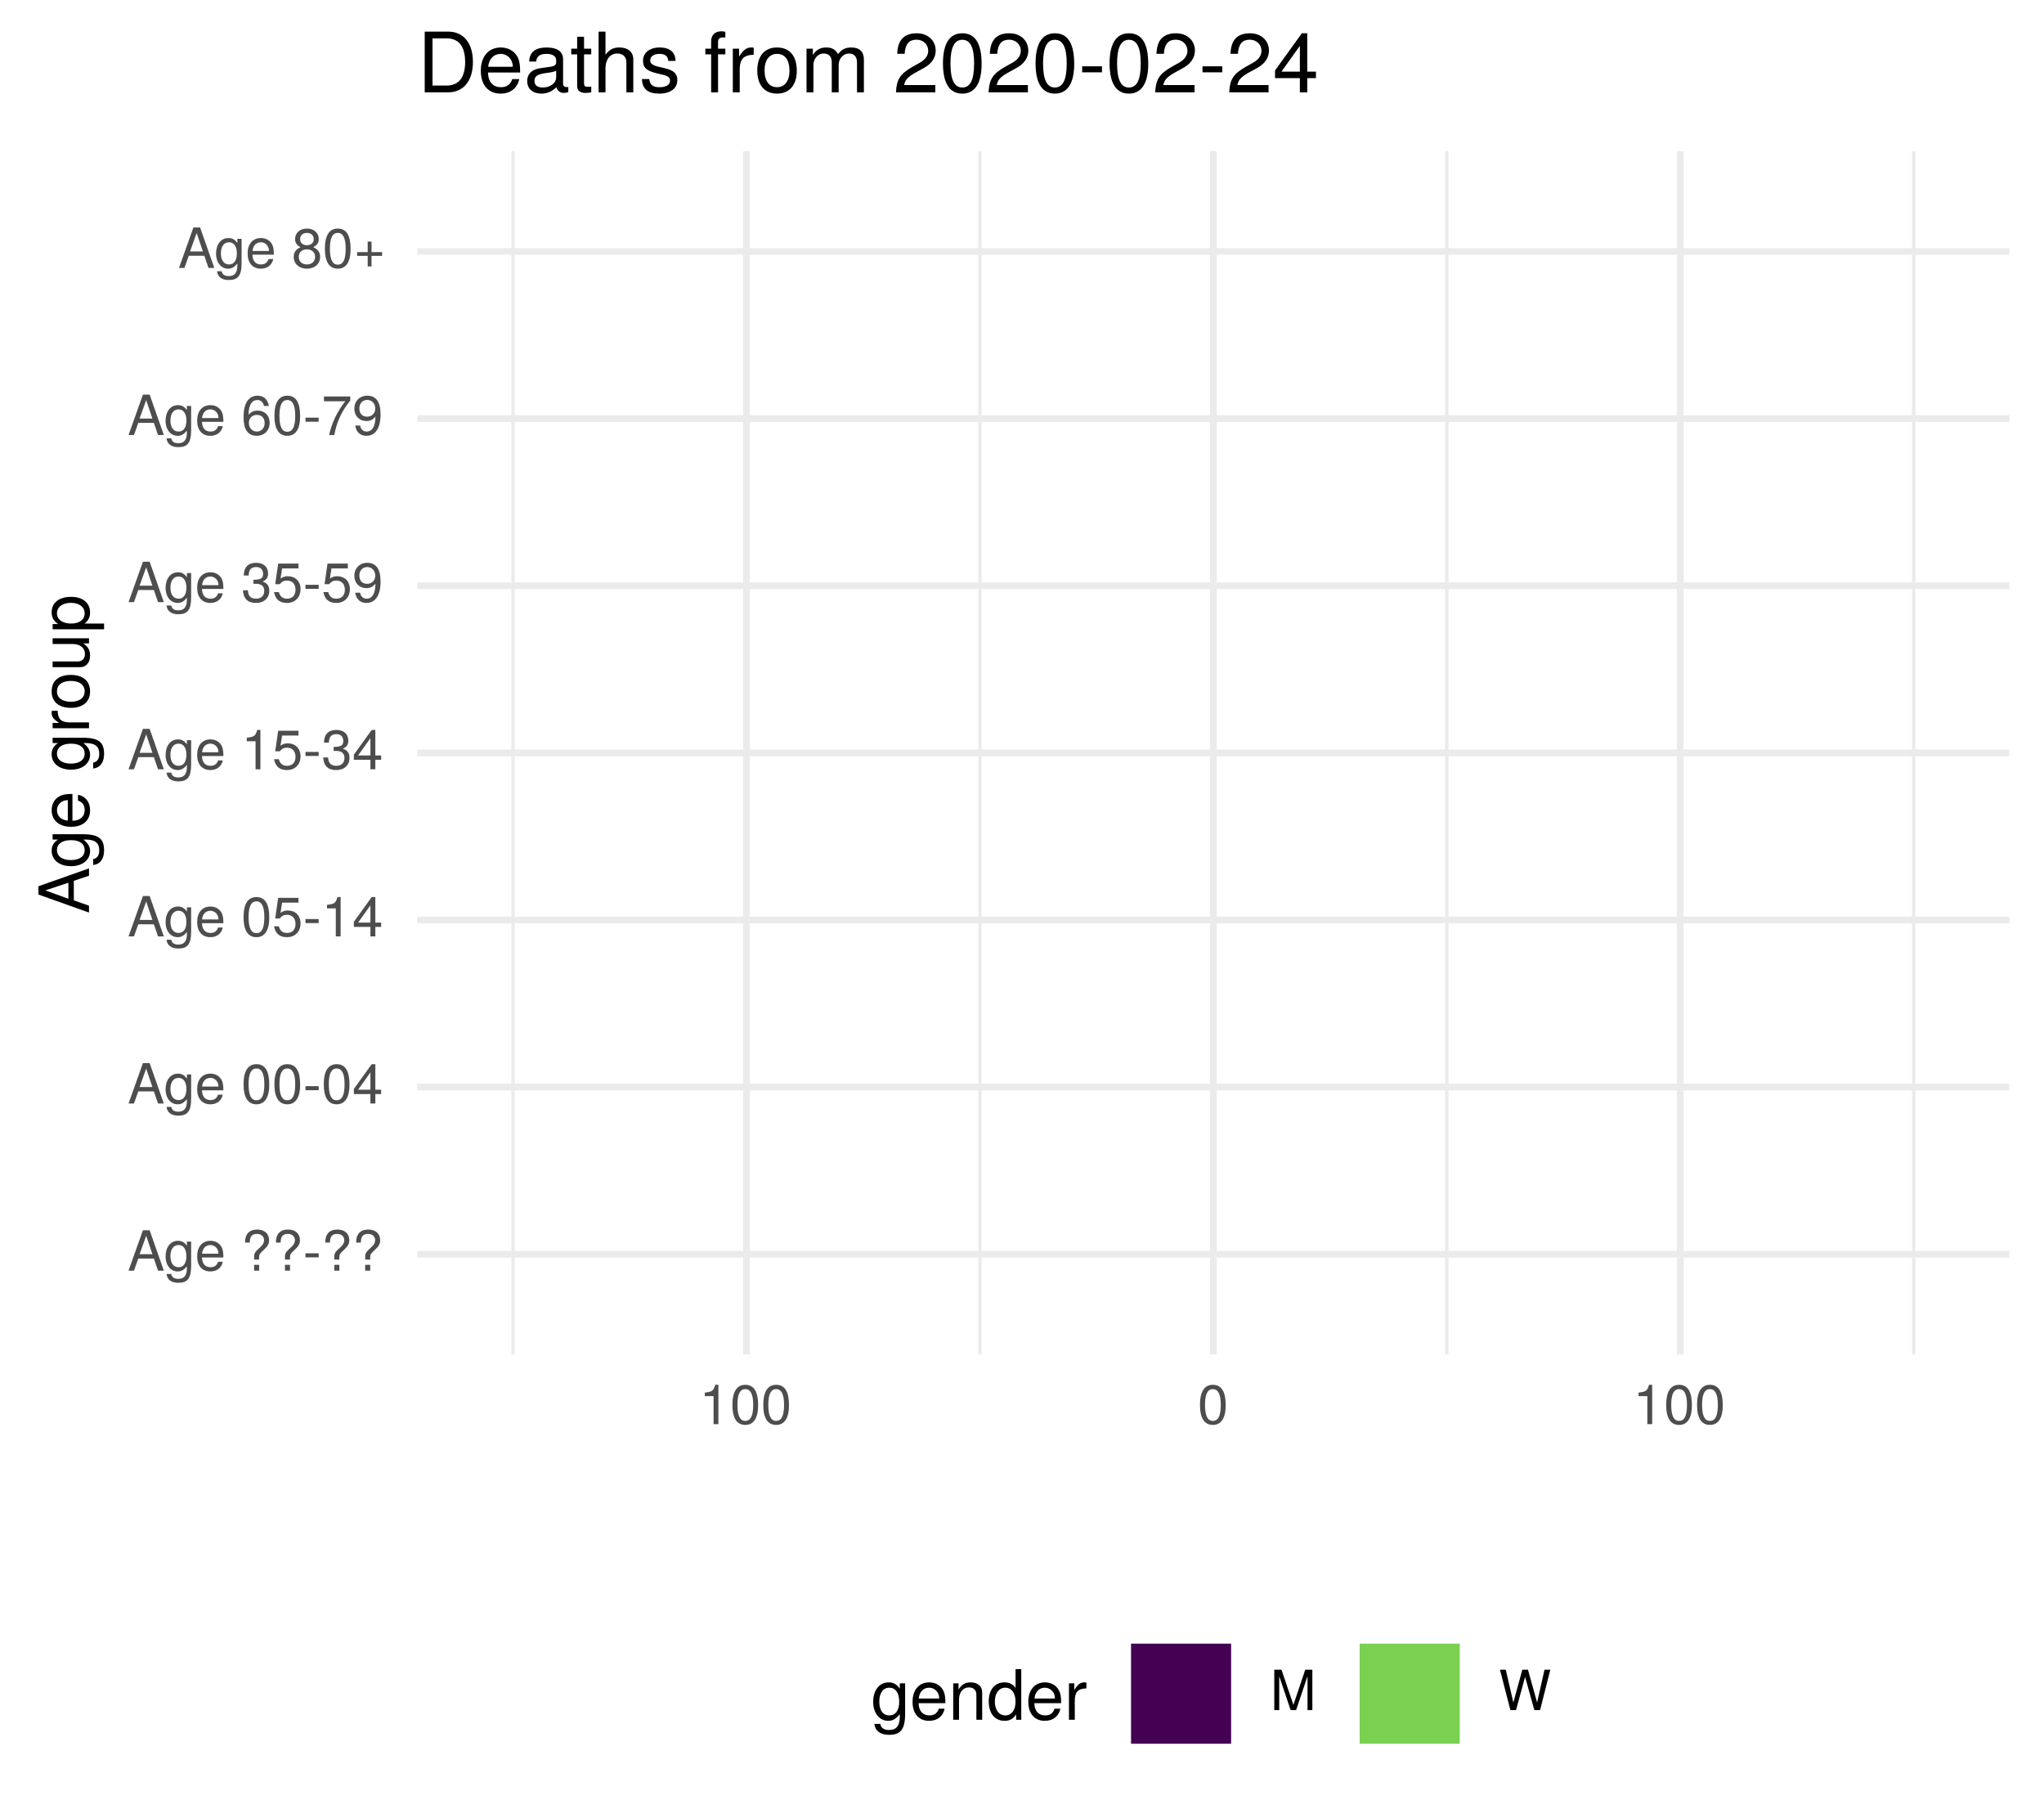
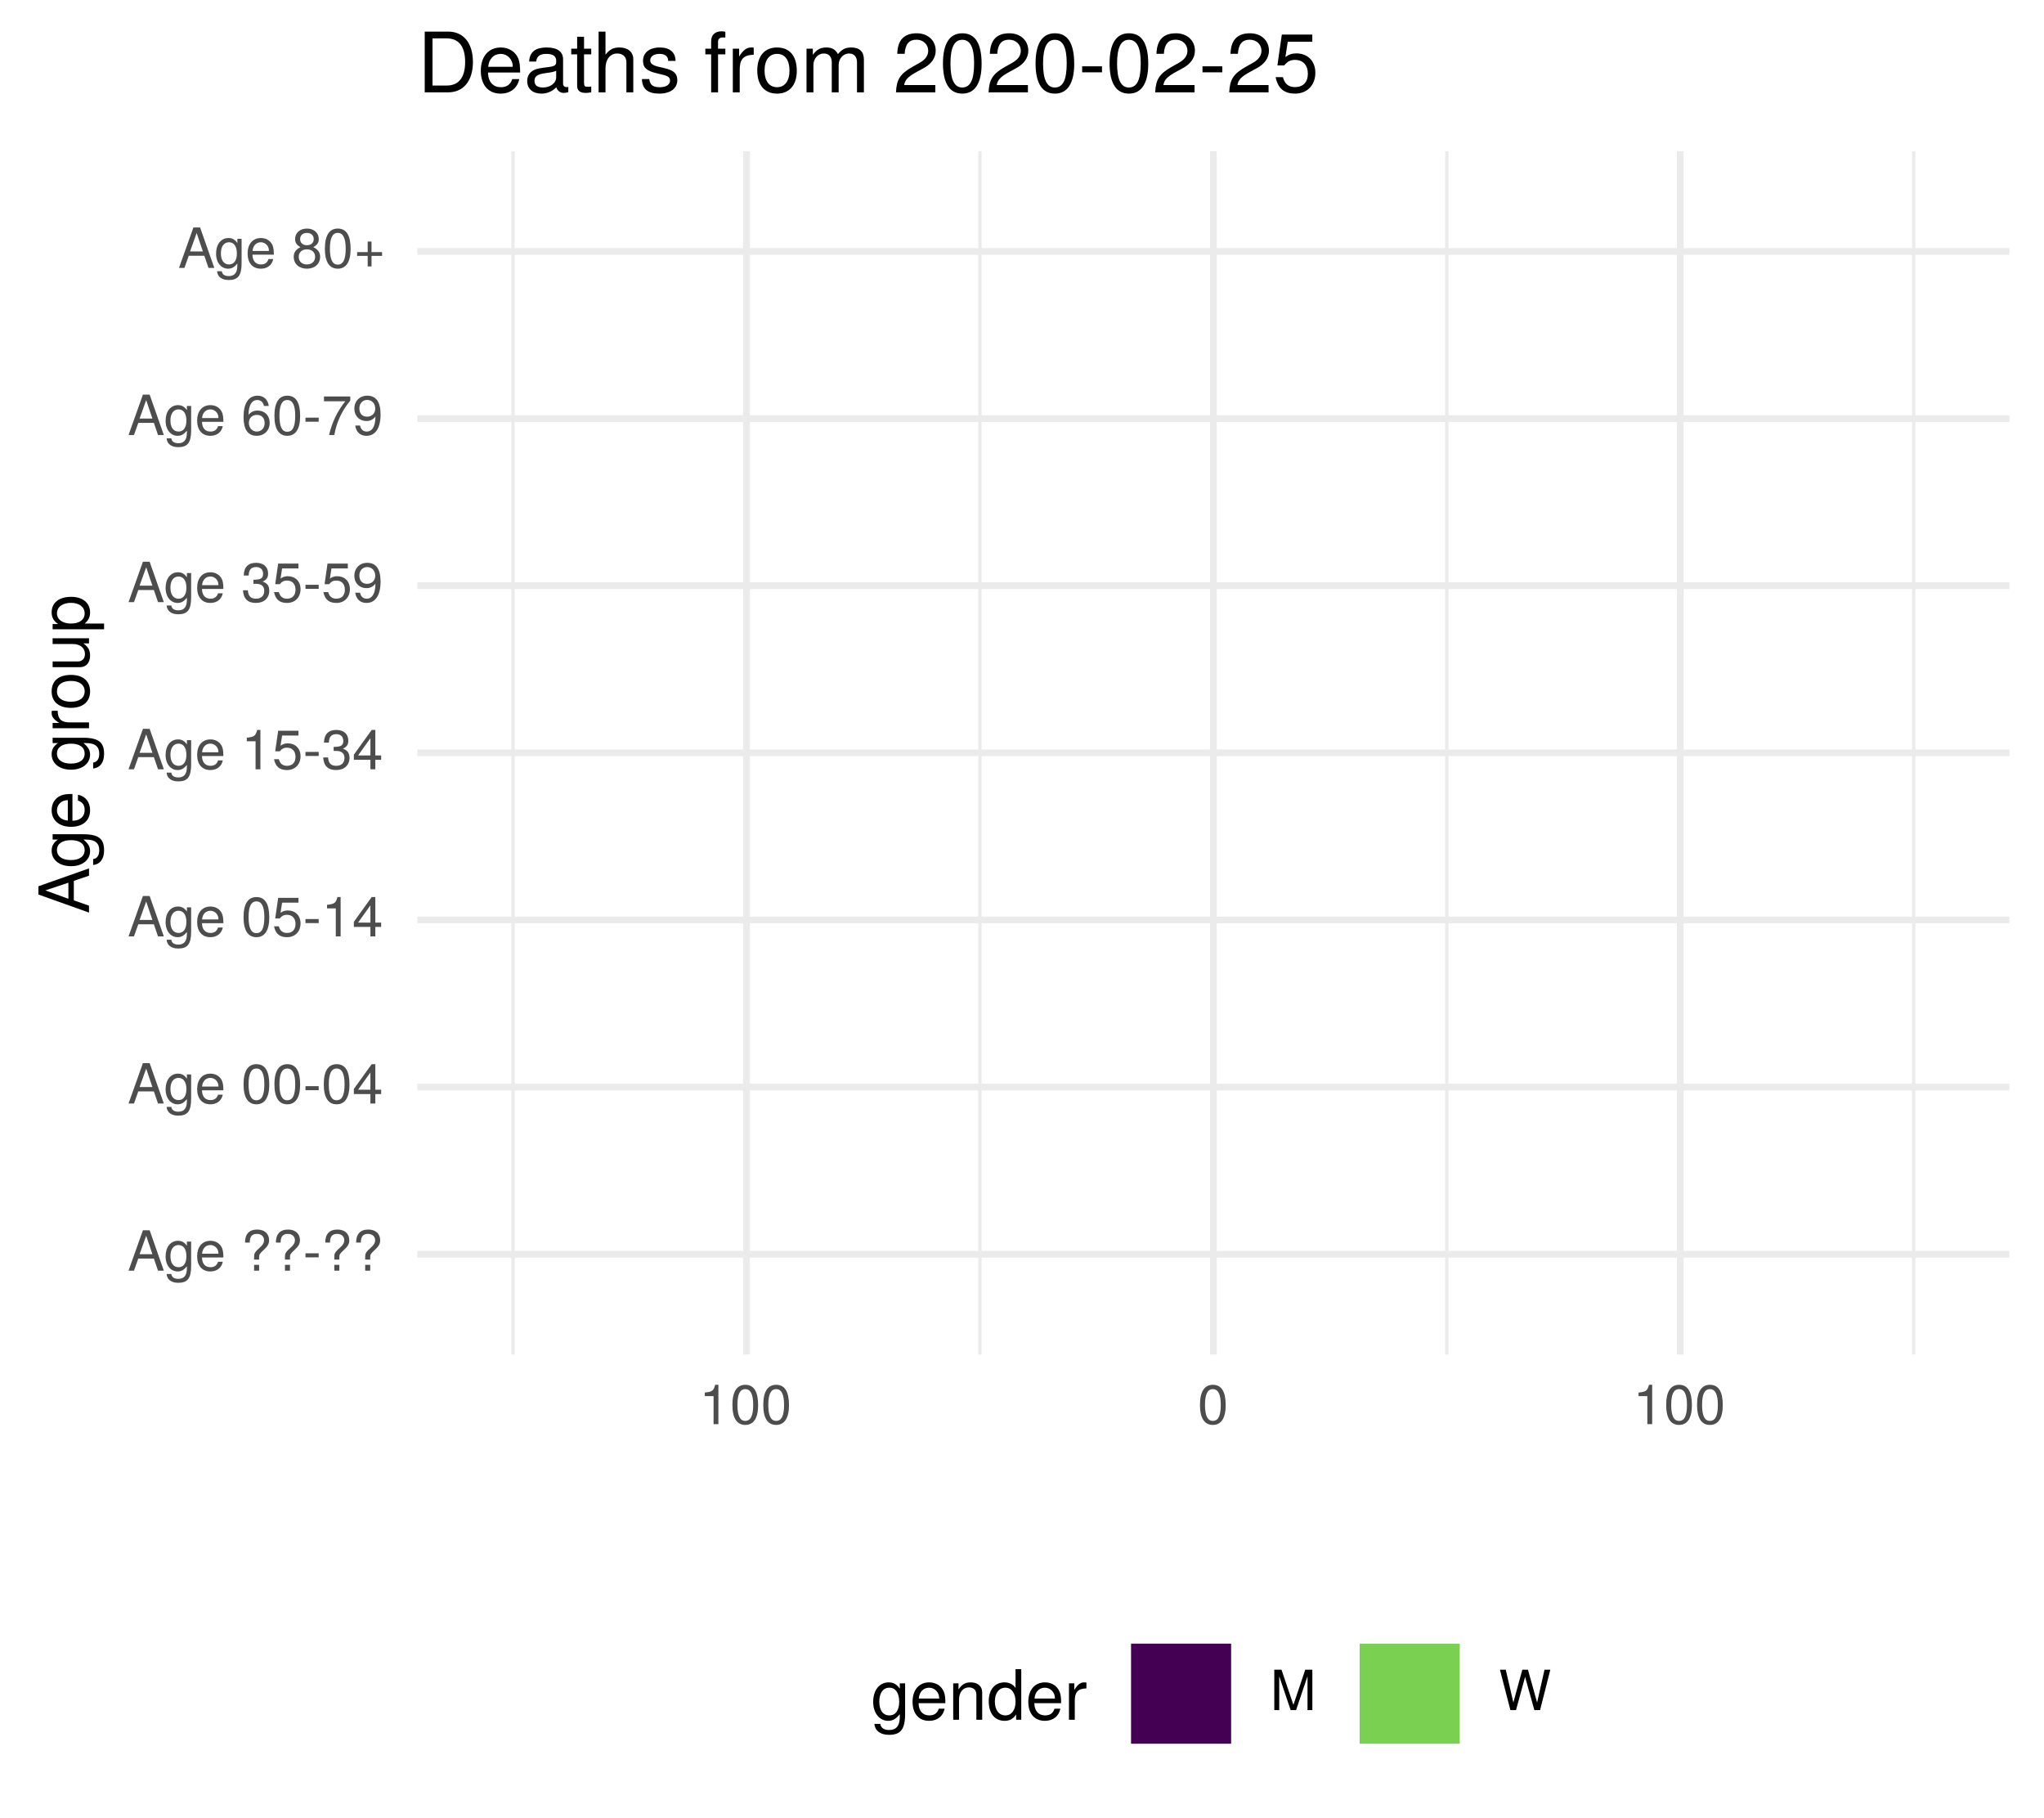
<svg xmlns="http://www.w3.org/2000/svg" xmlns:xlink="http://www.w3.org/1999/xlink" width="324pt" height="288pt" viewBox="0 0 324 288" version="1.1">
  <defs>
    <g>
      <symbol overflow="visible" id="glyph0-0">
        <path style="stroke:none;" d="" />
      </symbol>
      <symbol overflow="visible" id="glyph0-1">
        <path style="stroke:none;" d="M 5.75 0 L 3.5 -6.406 L 2.438 -6.406 L 0.156 0 L 1.016 0 L 1.703 -1.922 L 4.172 -1.922 L 4.828 0 Z M 3.938 -2.609 L 1.906 -2.609 L 2.953 -5.531 Z M 3.938 -2.609 " />
      </symbol>
      <symbol overflow="visible" id="glyph0-2">
        <path style="stroke:none;" d="M 4.297 -0.75 L 4.297 -4.609 L 3.625 -4.609 L 3.625 -3.938 C 3.25 -4.484 2.812 -4.734 2.219 -4.734 C 1.047 -4.734 0.25 -3.75 0.25 -2.266 C 0.25 -0.812 1.078 0.125 2.156 0.125 C 2.734 0.125 3.141 -0.109 3.625 -0.688 L 3.625 -0.391 C 3.625 0.828 3.125 1.297 2.266 1.297 C 1.688 1.297 1.234 1.094 1.156 0.531 L 0.406 0.531 C 0.484 1.406 1.156 1.922 2.25 1.922 C 3.688 1.922 4.297 1.281 4.297 -0.75 Z M 3.547 -2.281 C 3.547 -1.172 3.078 -0.547 2.312 -0.547 C 1.5 -0.547 1.016 -1.188 1.016 -2.312 C 1.016 -3.406 1.516 -4.062 2.297 -4.062 C 3.094 -4.062 3.547 -3.391 3.547 -2.281 Z M 3.547 -2.281 " />
      </symbol>
      <symbol overflow="visible" id="glyph0-3">
        <path style="stroke:none;" d="M 4.516 -2.094 C 4.516 -2.766 4.453 -3.188 4.328 -3.531 C 4.031 -4.281 3.328 -4.734 2.469 -4.734 C 1.172 -4.734 0.359 -3.797 0.359 -2.281 C 0.359 -0.766 1.156 0.125 2.453 0.125 C 3.5 0.125 4.234 -0.469 4.422 -1.406 L 3.672 -1.406 C 3.469 -0.797 3.062 -0.547 2.469 -0.547 C 1.703 -0.547 1.141 -1.031 1.125 -2.094 Z M 3.734 -2.75 C 3.734 -2.75 3.734 -2.703 3.719 -2.688 L 1.141 -2.688 C 1.203 -3.516 1.719 -4.062 2.453 -4.062 C 3.172 -4.062 3.734 -3.469 3.734 -2.75 Z M 3.734 -2.75 " />
      </symbol>
      <symbol overflow="visible" id="glyph0-4">
        <path style="stroke:none;" d="" />
      </symbol>
      <symbol overflow="visible" id="glyph0-5">
        <path style="stroke:none;" d="M 4.422 -4.828 C 4.422 -5.859 3.688 -6.516 2.547 -6.516 C 1.281 -6.516 0.609 -5.812 0.609 -4.453 L 1.359 -4.453 C 1.359 -5.422 1.719 -5.828 2.5 -5.828 C 3.172 -5.828 3.625 -5.422 3.625 -4.828 C 3.625 -4.422 3.438 -4.078 2.969 -3.672 C 2.453 -3.203 2.453 -3.203 2.297 -3 C 2.109 -2.75 2.047 -2.547 2.047 -2.234 L 2.047 -1.75 L 2.844 -1.75 L 2.844 -2.156 C 2.844 -2.547 2.938 -2.703 3.531 -3.25 C 4.203 -3.859 4.422 -4.25 4.422 -4.828 Z M 2.844 0 L 2.844 -0.922 L 2.047 -0.922 L 2.047 0 Z M 2.844 0 " />
      </symbol>
      <symbol overflow="visible" id="glyph0-6">
        <path style="stroke:none;" d="M 2.5 -2.109 L 2.5 -2.75 L 0.406 -2.75 L 0.406 -2.109 Z M 2.5 -2.109 " />
      </symbol>
      <symbol overflow="visible" id="glyph0-7">
        <path style="stroke:none;" d="M 4.453 -3 C 4.453 -5.156 3.781 -6.234 2.422 -6.234 C 1.078 -6.234 0.375 -5.141 0.375 -3.047 C 0.375 -0.953 1.078 0.125 2.422 0.125 C 3.734 0.125 4.453 -0.953 4.453 -3 Z M 3.672 -3.062 C 3.672 -1.297 3.266 -0.516 2.406 -0.516 C 1.578 -0.516 1.172 -1.344 1.172 -3.047 C 1.172 -4.75 1.578 -5.547 2.422 -5.547 C 3.25 -5.547 3.672 -4.734 3.672 -3.062 Z M 3.672 -3.062 " />
      </symbol>
      <symbol overflow="visible" id="glyph0-8">
        <path style="stroke:none;" d="M 4.578 -1.5 L 4.578 -2.188 L 3.656 -2.188 L 3.656 -6.234 L 3.078 -6.234 L 0.25 -2.312 L 0.25 -1.5 L 2.875 -1.5 L 2.875 0 L 3.656 0 L 3.656 -1.5 Z M 2.875 -2.188 L 0.922 -2.188 L 2.875 -4.922 Z M 2.875 -2.188 " />
      </symbol>
      <symbol overflow="visible" id="glyph0-9">
        <path style="stroke:none;" d="M 4.516 -2.062 C 4.516 -3.297 3.688 -4.109 2.5 -4.109 C 2.062 -4.109 1.703 -4 1.344 -3.734 L 1.594 -5.344 L 4.188 -5.344 L 4.188 -6.109 L 0.969 -6.109 L 0.5 -2.844 L 1.219 -2.844 C 1.578 -3.266 1.875 -3.422 2.359 -3.422 C 3.188 -3.422 3.719 -2.891 3.719 -1.969 C 3.719 -1.062 3.203 -0.547 2.359 -0.547 C 1.688 -0.547 1.266 -0.891 1.078 -1.594 L 0.312 -1.594 C 0.562 -0.359 1.266 0.125 2.375 0.125 C 3.641 0.125 4.516 -0.75 4.516 -2.062 Z M 4.516 -2.062 " />
      </symbol>
      <symbol overflow="visible" id="glyph0-10">
        <path style="stroke:none;" d="M 3.047 0 L 3.047 -6.234 L 2.547 -6.234 C 2.266 -5.281 2.094 -5.141 0.891 -5 L 0.891 -4.438 L 2.281 -4.438 L 2.281 0 Z M 3.047 0 " />
      </symbol>
      <symbol overflow="visible" id="glyph0-11">
        <path style="stroke:none;" d="M 4.453 -1.812 C 4.453 -2.562 4.141 -3.016 3.391 -3.266 C 3.969 -3.5 4.266 -3.891 4.266 -4.516 C 4.266 -5.594 3.547 -6.234 2.359 -6.234 C 1.109 -6.234 0.438 -5.547 0.406 -4.219 L 1.188 -4.219 C 1.203 -5.141 1.578 -5.562 2.375 -5.562 C 3.062 -5.562 3.469 -5.156 3.469 -4.5 C 3.469 -3.828 3.188 -3.547 1.938 -3.547 L 1.938 -2.906 L 2.359 -2.906 C 3.219 -2.906 3.656 -2.5 3.656 -1.797 C 3.656 -1.016 3.172 -0.547 2.359 -0.547 C 1.516 -0.547 1.109 -0.969 1.062 -1.875 L 0.281 -1.875 C 0.375 -0.5 1.062 0.125 2.344 0.125 C 3.625 0.125 4.453 -0.641 4.453 -1.812 Z M 4.453 -1.812 " />
      </symbol>
      <symbol overflow="visible" id="glyph0-12">
        <path style="stroke:none;" d="M 4.484 -3.266 C 4.484 -5.219 3.797 -6.234 2.375 -6.234 C 1.188 -6.234 0.328 -5.391 0.328 -4.172 C 0.328 -3.016 1.125 -2.219 2.25 -2.219 C 2.844 -2.219 3.266 -2.438 3.672 -2.922 C 3.672 -1.406 3.172 -0.547 2.281 -0.547 C 1.734 -0.547 1.359 -0.891 1.234 -1.5 L 0.469 -1.5 C 0.609 -0.469 1.281 0.125 2.234 0.125 C 3.688 0.125 4.484 -1.109 4.484 -3.266 Z M 3.641 -4.188 C 3.641 -3.422 3.094 -2.906 2.344 -2.906 C 1.594 -2.906 1.125 -3.391 1.125 -4.234 C 1.125 -5.016 1.656 -5.562 2.359 -5.562 C 3.094 -5.562 3.641 -5 3.641 -4.188 Z M 3.641 -4.188 " />
      </symbol>
      <symbol overflow="visible" id="glyph0-13">
        <path style="stroke:none;" d="M 4.516 -1.938 C 4.516 -3.094 3.719 -3.875 2.609 -3.875 C 1.984 -3.875 1.5 -3.641 1.172 -3.188 C 1.172 -4.703 1.672 -5.547 2.562 -5.547 C 3.109 -5.547 3.484 -5.203 3.609 -4.609 L 4.375 -4.609 C 4.234 -5.625 3.562 -6.234 2.609 -6.234 C 1.156 -6.234 0.375 -5.016 0.375 -2.844 C 0.375 -0.891 1.047 0.125 2.469 0.125 C 3.656 0.125 4.516 -0.719 4.516 -1.938 Z M 3.719 -1.875 C 3.719 -1.094 3.188 -0.547 2.484 -0.547 C 1.766 -0.547 1.219 -1.125 1.219 -1.922 C 1.219 -2.688 1.734 -3.188 2.5 -3.188 C 3.25 -3.188 3.719 -2.703 3.719 -1.875 Z M 3.719 -1.875 " />
      </symbol>
      <symbol overflow="visible" id="glyph0-14">
        <path style="stroke:none;" d="M 4.578 -5.453 L 4.578 -6.109 L 0.406 -6.109 L 0.406 -5.344 L 3.781 -5.344 C 2.531 -3.781 1.656 -1.953 1.219 0 L 2.047 0 C 2.391 -2.016 3.266 -3.891 4.578 -5.453 Z M 4.578 -5.453 " />
      </symbol>
      <symbol overflow="visible" id="glyph0-15">
        <path style="stroke:none;" d="M 4.516 -1.766 C 4.516 -2.453 4.156 -2.938 3.438 -3.281 C 4.078 -3.672 4.297 -3.984 4.297 -4.578 C 4.297 -5.547 3.531 -6.234 2.422 -6.234 C 1.312 -6.234 0.547 -5.547 0.547 -4.578 C 0.547 -4 0.75 -3.672 1.391 -3.281 C 0.672 -2.938 0.328 -2.453 0.328 -1.766 C 0.328 -0.625 1.188 0.125 2.422 0.125 C 3.656 0.125 4.516 -0.625 4.516 -1.766 Z M 3.5 -4.562 C 3.5 -3.969 3.062 -3.594 2.422 -3.594 C 1.766 -3.594 1.344 -3.969 1.344 -4.562 C 1.344 -5.156 1.766 -5.547 2.422 -5.547 C 3.078 -5.547 3.5 -5.156 3.5 -4.562 Z M 3.719 -1.75 C 3.719 -1.016 3.188 -0.547 2.406 -0.547 C 1.641 -0.547 1.125 -1.016 1.125 -1.75 C 1.125 -2.484 1.641 -2.938 2.422 -2.938 C 3.188 -2.938 3.719 -2.484 3.719 -1.75 Z M 3.719 -1.75 " />
      </symbol>
      <symbol overflow="visible" id="glyph0-16">
        <path style="stroke:none;" d="M 4.547 -1.906 L 4.547 -2.5 L 2.875 -2.5 L 2.875 -4.172 L 2.266 -4.172 L 2.266 -2.5 L 0.594 -2.5 L 0.594 -1.906 L 2.266 -1.906 L 2.266 -0.234 L 2.875 -0.234 L 2.875 -1.906 Z M 4.547 -1.906 " />
      </symbol>
      <symbol overflow="visible" id="glyph0-17">
        <path style="stroke:none;" d="M 6.688 0 L 6.688 -6.406 L 5.562 -6.406 L 3.688 -0.828 L 1.797 -6.406 L 0.656 -6.406 L 0.656 0 L 1.438 0 L 1.438 -5.375 L 3.25 0 L 4.109 0 L 5.922 -5.375 L 5.922 0 Z M 6.688 0 " />
      </symbol>
      <symbol overflow="visible" id="glyph0-18">
        <path style="stroke:none;" d="M 8.172 -6.406 L 7.25 -6.406 L 6.078 -1.203 L 4.625 -6.406 L 3.734 -6.406 L 2.312 -1.203 L 1.109 -6.406 L 0.188 -6.406 L 1.844 0 L 2.734 0 L 4.172 -5.266 L 5.641 0 L 6.547 0 Z M 8.172 -6.406 " />
      </symbol>
      <symbol overflow="visible" id="glyph1-0">
        <path style="stroke:none;" d="" />
      </symbol>
      <symbol overflow="visible" id="glyph1-1">
        <path style="stroke:none;" d="M 0 -7.188 L -8.016 -4.359 L -8.016 -3.047 L 0 -0.188 L 0 -1.281 L -2.406 -2.125 L -2.406 -5.219 L 0 -6.031 Z M -3.266 -4.922 L -3.266 -2.375 L -6.922 -3.703 Z M -3.266 -4.922 " />
      </symbol>
      <symbol overflow="visible" id="glyph1-2">
        <path style="stroke:none;" d="M -0.953 -5.375 L -5.766 -5.375 L -5.766 -4.531 L -4.922 -4.531 C -5.609 -4.062 -5.922 -3.516 -5.922 -2.766 C -5.922 -1.312 -4.703 -0.312 -2.828 -0.312 C -1.016 -0.312 0.172 -1.344 0.172 -2.688 C 0.172 -3.422 -0.141 -3.922 -0.875 -4.531 L -0.484 -4.531 C 1.047 -4.531 1.625 -3.906 1.625 -2.844 C 1.625 -2.109 1.359 -1.547 0.656 -1.438 L 0.656 -0.5 C 1.75 -0.609 2.391 -1.453 2.391 -2.812 C 2.391 -4.609 1.594 -5.375 -0.953 -5.375 Z M -2.844 -4.438 C -1.469 -4.438 -0.688 -3.844 -0.688 -2.875 C -0.688 -1.875 -1.484 -1.281 -2.875 -1.281 C -4.266 -1.281 -5.078 -1.891 -5.078 -2.875 C -5.078 -3.859 -4.25 -4.438 -2.844 -4.438 Z M -2.844 -4.438 " />
      </symbol>
      <symbol overflow="visible" id="glyph1-3">
        <path style="stroke:none;" d="M -2.625 -5.641 C -3.453 -5.641 -3.984 -5.578 -4.406 -5.406 C -5.359 -5.031 -5.922 -4.156 -5.922 -3.078 C -5.922 -1.469 -4.734 -0.438 -2.844 -0.438 C -0.953 -0.438 0.172 -1.438 0.172 -3.062 C 0.172 -4.375 -0.578 -5.297 -1.75 -5.516 L -1.75 -4.594 C -0.984 -4.344 -0.688 -3.828 -0.688 -3.094 C -0.688 -2.141 -1.297 -1.422 -2.625 -1.391 Z M -3.438 -4.656 C -3.438 -4.656 -3.391 -4.656 -3.359 -4.656 L -3.359 -1.422 C -4.391 -1.5 -5.078 -2.141 -5.078 -3.062 C -5.078 -3.969 -4.328 -4.656 -3.438 -4.656 Z M -3.438 -4.656 " />
      </symbol>
      <symbol overflow="visible" id="glyph1-4">
        <path style="stroke:none;" d="" />
      </symbol>
      <symbol overflow="visible" id="glyph1-5">
        <path style="stroke:none;" d="M -4.969 -3.531 L -5.891 -3.531 C -5.922 -3.375 -5.922 -3.297 -5.922 -3.172 C -5.922 -2.578 -5.578 -2.141 -4.719 -1.609 L -5.766 -1.609 L -5.766 -0.766 L 0 -0.766 L 0 -1.688 L -2.984 -1.688 C -4.297 -1.688 -4.938 -2.109 -4.969 -3.531 Z M -4.969 -3.531 " />
      </symbol>
      <symbol overflow="visible" id="glyph1-6">
        <path style="stroke:none;" d="M -2.844 -5.609 C -4.828 -5.609 -5.922 -4.656 -5.922 -2.984 C -5.922 -1.375 -4.812 -0.391 -2.875 -0.391 C -0.953 -0.391 0.172 -1.359 0.172 -3 C 0.172 -4.625 -0.953 -5.609 -2.844 -5.609 Z M -2.844 -4.656 C -1.5 -4.656 -0.688 -4.016 -0.688 -3 C -0.688 -1.984 -1.484 -1.359 -2.875 -1.359 C -4.266 -1.359 -5.078 -1.984 -5.078 -3 C -5.078 -4.031 -4.281 -4.656 -2.844 -4.656 Z M -2.844 -4.656 " />
      </symbol>
      <symbol overflow="visible" id="glyph1-7">
        <path style="stroke:none;" d="M 0 -5.297 L -5.766 -5.297 L -5.766 -4.391 L -2.578 -4.391 C -1.406 -4.391 -0.641 -3.766 -0.641 -2.812 C -0.641 -2.094 -1.078 -1.625 -1.766 -1.625 L -5.766 -1.625 L -5.766 -0.719 L -1.406 -0.719 C -0.453 -0.719 0.172 -1.438 0.172 -2.547 C 0.172 -3.406 -0.125 -3.938 -0.891 -4.484 L 0 -4.484 Z M 0 -5.297 " />
      </symbol>
      <symbol overflow="visible" id="glyph1-8">
        <path style="stroke:none;" d="M -2.828 -5.75 C -4.766 -5.75 -5.922 -4.812 -5.922 -3.281 C -5.922 -2.5 -5.578 -1.875 -4.891 -1.438 L -5.766 -1.438 L -5.766 -0.609 L 2.391 -0.609 L 2.391 -1.516 L -0.688 -1.516 C -0.094 -2 0.172 -2.547 0.172 -3.281 C 0.172 -4.781 -0.984 -5.75 -2.828 -5.75 Z M -2.844 -4.797 C -1.547 -4.797 -0.688 -4.125 -0.688 -3.125 C -0.688 -2.156 -1.484 -1.516 -2.844 -1.516 C -4.188 -1.516 -5.078 -2.156 -5.078 -3.125 C -5.078 -4.141 -4.219 -4.797 -2.844 -4.797 Z M -2.844 -4.797 " />
      </symbol>
      <symbol overflow="visible" id="glyph2-0">
        <path style="stroke:none;" d="" />
      </symbol>
      <symbol overflow="visible" id="glyph2-1">
        <path style="stroke:none;" d="M 5.375 -0.953 L 5.375 -5.766 L 4.531 -5.766 L 4.531 -4.922 C 4.062 -5.609 3.516 -5.922 2.766 -5.922 C 1.312 -5.922 0.312 -4.703 0.312 -2.828 C 0.312 -1.016 1.344 0.172 2.688 0.172 C 3.422 0.172 3.922 -0.141 4.531 -0.875 L 4.531 -0.484 C 4.531 1.047 3.906 1.625 2.844 1.625 C 2.109 1.625 1.547 1.359 1.438 0.656 L 0.5 0.656 C 0.609 1.75 1.453 2.391 2.812 2.391 C 4.609 2.391 5.375 1.594 5.375 -0.953 Z M 4.438 -2.844 C 4.438 -1.469 3.844 -0.688 2.875 -0.688 C 1.875 -0.688 1.281 -1.484 1.281 -2.875 C 1.281 -4.266 1.891 -5.078 2.875 -5.078 C 3.859 -5.078 4.438 -4.25 4.438 -2.844 Z M 4.438 -2.844 " />
      </symbol>
      <symbol overflow="visible" id="glyph2-2">
        <path style="stroke:none;" d="M 5.641 -2.625 C 5.641 -3.453 5.578 -3.984 5.406 -4.406 C 5.031 -5.359 4.156 -5.922 3.078 -5.922 C 1.469 -5.922 0.438 -4.734 0.438 -2.844 C 0.438 -0.953 1.438 0.172 3.062 0.172 C 4.375 0.172 5.297 -0.578 5.516 -1.75 L 4.594 -1.75 C 4.344 -0.984 3.828 -0.688 3.094 -0.688 C 2.141 -0.688 1.422 -1.297 1.391 -2.625 Z M 4.656 -3.438 C 4.656 -3.438 4.656 -3.391 4.656 -3.359 L 1.422 -3.359 C 1.5 -4.391 2.141 -5.078 3.062 -5.078 C 3.969 -5.078 4.656 -4.328 4.656 -3.438 Z M 4.656 -3.438 " />
      </symbol>
      <symbol overflow="visible" id="glyph2-3">
        <path style="stroke:none;" d="M 5.359 0 L 5.359 -4.359 C 5.359 -5.312 4.641 -5.922 3.531 -5.922 C 2.672 -5.922 2.125 -5.594 1.609 -4.797 L 1.609 -5.766 L 0.766 -5.766 L 0.766 0 L 1.688 0 L 1.688 -3.172 C 1.688 -4.359 2.328 -5.125 3.25 -5.125 C 3.984 -5.125 4.438 -4.688 4.438 -4 L 4.438 0 Z M 5.359 0 " />
      </symbol>
      <symbol overflow="visible" id="glyph2-4">
        <path style="stroke:none;" d="M 5.438 0 L 5.438 -8.016 L 4.531 -8.016 L 4.531 -5.031 C 4.141 -5.625 3.531 -5.922 2.766 -5.922 C 1.266 -5.922 0.281 -4.781 0.281 -2.938 C 0.281 -0.984 1.25 0.172 2.797 0.172 C 3.594 0.172 4.141 -0.125 4.625 -0.844 L 4.625 0 Z M 4.531 -2.859 C 4.531 -1.531 3.891 -0.688 2.922 -0.688 C 1.906 -0.688 1.25 -1.547 1.25 -2.875 C 1.25 -4.219 1.906 -5.078 2.922 -5.078 C 3.906 -5.078 4.531 -4.188 4.531 -2.859 Z M 4.531 -2.859 " />
      </symbol>
      <symbol overflow="visible" id="glyph2-5">
        <path style="stroke:none;" d="M 3.531 -4.969 L 3.531 -5.891 C 3.375 -5.922 3.297 -5.922 3.172 -5.922 C 2.578 -5.922 2.141 -5.578 1.609 -4.719 L 1.609 -5.766 L 0.766 -5.766 L 0.766 0 L 1.688 0 L 1.688 -2.984 C 1.688 -4.297 2.109 -4.938 3.531 -4.969 Z M 3.531 -4.969 " />
      </symbol>
      <symbol overflow="visible" id="glyph3-0">
        <path style="stroke:none;" d="" />
      </symbol>
      <symbol overflow="visible" id="glyph3-1">
        <path style="stroke:none;" d="M 8.812 -4.812 C 8.812 -7.797 7.328 -9.625 4.891 -9.625 L 1.172 -9.625 L 1.172 0 L 4.891 0 C 7.312 0 8.812 -1.828 8.812 -4.812 Z M 7.578 -4.812 C 7.578 -2.375 6.578 -1.078 4.672 -1.078 L 2.406 -1.078 L 2.406 -8.547 L 4.672 -8.547 C 6.578 -8.547 7.578 -7.266 7.578 -4.812 Z M 7.578 -4.812 " />
      </symbol>
      <symbol overflow="visible" id="glyph3-2">
        <path style="stroke:none;" d="M 6.766 -3.141 C 6.766 -4.141 6.688 -4.781 6.5 -5.297 C 6.047 -6.438 4.984 -7.109 3.703 -7.109 C 1.766 -7.109 0.531 -5.688 0.531 -3.422 C 0.531 -1.156 1.734 0.203 3.672 0.203 C 5.25 0.203 6.344 -0.703 6.625 -2.094 L 5.516 -2.094 C 5.219 -1.188 4.594 -0.812 3.703 -0.812 C 2.562 -0.812 1.703 -1.562 1.672 -3.141 Z M 5.594 -4.125 C 5.594 -4.125 5.594 -4.062 5.578 -4.047 L 1.703 -4.047 C 1.797 -5.266 2.578 -6.094 3.688 -6.094 C 4.766 -6.094 5.594 -5.203 5.594 -4.125 Z M 5.594 -4.125 " />
      </symbol>
      <symbol overflow="visible" id="glyph3-3">
        <path style="stroke:none;" d="M 7.062 -0.031 L 7.062 -0.859 C 6.938 -0.828 6.891 -0.828 6.828 -0.828 C 6.438 -0.828 6.234 -1.031 6.234 -1.375 L 6.234 -5.234 C 6.234 -6.453 5.328 -7.109 3.625 -7.109 C 1.953 -7.109 0.922 -6.469 0.859 -4.875 L 1.969 -4.875 C 2.062 -5.719 2.562 -6.094 3.594 -6.094 C 4.578 -6.094 5.141 -5.734 5.141 -5.062 L 5.141 -4.781 C 5.141 -4.312 4.859 -4.125 3.984 -4.016 C 2.422 -3.812 2.188 -3.766 1.766 -3.594 C 0.969 -3.266 0.547 -2.641 0.547 -1.797 C 0.547 -0.547 1.422 0.203 2.828 0.203 C 3.703 0.203 4.562 -0.172 5.172 -0.812 C 5.297 -0.297 5.766 0.094 6.312 0.094 C 6.531 0.094 6.703 0.062 7.062 -0.031 Z M 5.141 -2.391 C 5.141 -1.406 4.125 -0.766 3.062 -0.766 C 2.203 -0.766 1.703 -1.062 1.703 -1.828 C 1.703 -2.547 2.188 -2.859 3.359 -3.031 C 4.531 -3.188 4.766 -3.25 5.141 -3.422 Z M 5.141 -2.391 " />
      </symbol>
      <symbol overflow="visible" id="glyph3-4">
        <path style="stroke:none;" d="M 3.359 0 L 3.359 -0.922 C 3.203 -0.891 3.031 -0.875 2.828 -0.875 C 2.344 -0.875 2.219 -1 2.219 -1.484 L 2.219 -6.016 L 3.359 -6.016 L 3.359 -6.922 L 2.219 -6.922 L 2.219 -8.812 L 1.125 -8.812 L 1.125 -6.922 L 0.188 -6.922 L 0.188 -6.016 L 1.125 -6.016 L 1.125 -1 C 1.125 -0.297 1.594 0.094 2.453 0.094 C 2.719 0.094 2.984 0.062 3.359 0 Z M 3.359 0 " />
      </symbol>
      <symbol overflow="visible" id="glyph3-5">
        <path style="stroke:none;" d="M 6.422 0 L 6.422 -5.234 C 6.422 -6.391 5.578 -7.109 4.234 -7.109 C 3.266 -7.109 2.672 -6.812 2.016 -5.969 L 2.016 -9.625 L 0.922 -9.625 L 0.922 0 L 2.016 0 L 2.016 -3.812 C 2.016 -5.234 2.766 -6.156 3.891 -6.156 C 4.672 -6.156 5.328 -5.703 5.328 -4.797 L 5.328 0 Z M 6.422 0 " />
      </symbol>
      <symbol overflow="visible" id="glyph3-6">
        <path style="stroke:none;" d="M 6.062 -1.938 C 6.062 -2.969 5.484 -3.484 4.109 -3.812 L 3.047 -4.062 C 2.156 -4.281 1.766 -4.562 1.766 -5.062 C 1.766 -5.688 2.344 -6.094 3.234 -6.094 C 4.125 -6.094 4.594 -5.719 4.625 -4.984 L 5.781 -4.984 C 5.766 -6.344 4.875 -7.109 3.281 -7.109 C 1.656 -7.109 0.625 -6.281 0.625 -5 C 0.625 -3.922 1.172 -3.406 2.812 -3.016 L 3.844 -2.766 C 4.609 -2.578 4.906 -2.344 4.906 -1.844 C 4.906 -1.203 4.266 -0.812 3.297 -0.812 C 2.312 -0.812 1.75 -1.062 1.609 -2.109 L 0.453 -2.109 C 0.5 -0.516 1.406 0.203 3.203 0.203 C 4.953 0.203 6.062 -0.609 6.062 -1.938 Z M 6.062 -1.938 " />
      </symbol>
      <symbol overflow="visible" id="glyph3-7">
        <path style="stroke:none;" d="" />
      </symbol>
      <symbol overflow="visible" id="glyph3-8">
        <path style="stroke:none;" d="M 3.406 -6.016 L 3.406 -6.922 L 2.25 -6.922 L 2.25 -8 C 2.25 -8.469 2.516 -8.703 3.031 -8.703 C 3.109 -8.703 3.156 -8.703 3.406 -8.688 L 3.406 -9.594 C 3.156 -9.656 3.016 -9.672 2.781 -9.672 C 1.766 -9.672 1.156 -9.078 1.156 -8.094 L 1.156 -6.922 L 0.234 -6.922 L 0.234 -6.016 L 1.156 -6.016 L 1.156 0 L 2.25 0 L 2.25 -6.016 Z M 3.406 -6.016 " />
      </symbol>
      <symbol overflow="visible" id="glyph3-9">
        <path style="stroke:none;" d="M 4.234 -5.953 L 4.234 -7.078 C 4.047 -7.109 3.969 -7.109 3.812 -7.109 C 3.109 -7.109 2.562 -6.688 1.922 -5.672 L 1.922 -6.922 L 0.922 -6.922 L 0.922 0 L 2.016 0 L 2.016 -3.594 C 2.016 -5.156 2.531 -5.922 4.234 -5.953 Z M 4.234 -5.953 " />
      </symbol>
      <symbol overflow="visible" id="glyph3-10">
        <path style="stroke:none;" d="M 6.734 -3.406 C 6.734 -5.797 5.578 -7.109 3.594 -7.109 C 1.656 -7.109 0.469 -5.781 0.469 -3.453 C 0.469 -1.141 1.641 0.203 3.609 0.203 C 5.547 0.203 6.734 -1.141 6.734 -3.406 Z M 5.578 -3.422 C 5.578 -1.797 4.812 -0.812 3.609 -0.812 C 2.375 -0.812 1.625 -1.781 1.625 -3.453 C 1.625 -5.125 2.375 -6.094 3.609 -6.094 C 4.844 -6.094 5.578 -5.141 5.578 -3.422 Z M 5.578 -3.422 " />
      </symbol>
      <symbol overflow="visible" id="glyph3-11">
        <path style="stroke:none;" d="M 10.031 0 L 10.031 -5.188 C 10.031 -6.438 9.344 -7.109 8.047 -7.109 C 7.125 -7.109 6.578 -6.844 5.922 -6.062 C 5.516 -6.797 4.969 -7.109 4.062 -7.109 C 3.141 -7.109 2.531 -6.766 1.938 -5.938 L 1.938 -6.922 L 0.938 -6.922 L 0.938 0 L 2.031 0 L 2.031 -4.344 C 2.031 -5.344 2.766 -6.156 3.656 -6.156 C 4.469 -6.156 4.938 -5.656 4.938 -4.766 L 4.938 0 L 6.031 0 L 6.031 -4.344 C 6.031 -5.344 6.766 -6.156 7.672 -6.156 C 8.469 -6.156 8.938 -5.641 8.938 -4.766 L 8.938 0 Z M 10.031 0 " />
      </symbol>
      <symbol overflow="visible" id="glyph3-12">
        <path style="stroke:none;" d="M 6.75 -6.609 C 6.75 -8.203 5.516 -9.359 3.75 -9.359 C 1.828 -9.359 0.719 -8.391 0.656 -6.109 L 1.828 -6.109 C 1.922 -7.688 2.562 -8.344 3.703 -8.344 C 4.766 -8.344 5.562 -7.594 5.562 -6.594 C 5.562 -5.844 5.125 -5.219 4.297 -4.734 L 3.078 -4.047 C 1.125 -2.938 0.547 -2.062 0.453 0 L 6.688 0 L 6.688 -1.156 L 1.75 -1.156 C 1.875 -1.922 2.297 -2.406 3.453 -3.078 L 4.766 -3.797 C 6.078 -4.484 6.75 -5.469 6.75 -6.609 Z M 6.75 -6.609 " />
      </symbol>
      <symbol overflow="visible" id="glyph3-13">
        <path style="stroke:none;" d="M 6.688 -4.5 C 6.688 -7.75 5.672 -9.359 3.625 -9.359 C 1.609 -9.359 0.562 -7.719 0.562 -4.578 C 0.562 -1.422 1.625 0.203 3.625 0.203 C 5.609 0.203 6.688 -1.422 6.688 -4.5 Z M 5.5 -4.609 C 5.5 -1.953 4.891 -0.766 3.609 -0.766 C 2.375 -0.766 1.75 -2 1.75 -4.562 C 1.75 -7.125 2.375 -8.328 3.625 -8.328 C 4.891 -8.328 5.5 -7.109 5.5 -4.609 Z M 5.5 -4.609 " />
      </symbol>
      <symbol overflow="visible" id="glyph3-14">
        <path style="stroke:none;" d="M 3.75 -3.172 L 3.75 -4.125 L 0.609 -4.125 L 0.609 -3.172 Z M 3.75 -3.172 " />
      </symbol>
      <symbol overflow="visible" id="glyph3-15">
-         <path style="stroke:none;" d="M 6.859 -2.25 L 6.859 -3.281 L 5.484 -3.281 L 5.484 -9.359 L 4.625 -9.359 L 0.375 -3.469 L 0.375 -2.25 L 4.312 -2.25 L 4.312 0 L 5.484 0 L 5.484 -2.25 Z M 4.312 -3.281 L 1.391 -3.281 L 4.312 -7.375 Z M 4.312 -3.281 " />
+         <path style="stroke:none;" d="M 6.766 -3.109 C 6.766 -4.953 5.547 -6.172 3.75 -6.172 C 3.094 -6.172 2.562 -6 2.016 -5.594 L 2.391 -8.016 L 6.281 -8.016 L 6.281 -9.156 L 1.453 -9.156 L 0.75 -4.266 L 1.828 -4.266 C 2.359 -4.906 2.812 -5.141 3.531 -5.141 C 4.797 -5.141 5.578 -4.328 5.578 -2.938 C 5.578 -1.594 4.812 -0.828 3.531 -0.828 C 2.516 -0.828 1.906 -1.344 1.625 -2.406 L 0.469 -2.406 C 0.844 -0.547 1.906 0.203 3.562 0.203 C 5.453 0.203 6.766 -1.125 6.766 -3.109 Z M 6.766 -3.109 " />
      </symbol>
    </g>
    <clipPath id="clip1">
      <path d="M 81 23.957 L 82 23.957 L 82 214.648 L 81 214.648 Z M 81 23.957 " />
    </clipPath>
    <clipPath id="clip2">
      <path d="M 155 23.957 L 156 23.957 L 156 214.648 L 155 214.648 Z M 155 23.957 " />
    </clipPath>
    <clipPath id="clip3">
      <path d="M 229 23.957 L 230 23.957 L 230 214.648 L 229 214.648 Z M 229 23.957 " />
    </clipPath>
    <clipPath id="clip4">
      <path d="M 303 23.957 L 304 23.957 L 304 214.648 L 303 214.648 Z M 303 23.957 " />
    </clipPath>
    <clipPath id="clip5">
      <path d="M 66.152 198 L 318.523 198 L 318.523 200 L 66.152 200 Z M 66.152 198 " />
    </clipPath>
    <clipPath id="clip6">
      <path d="M 66.152 171 L 318.523 171 L 318.523 173 L 66.152 173 Z M 66.152 171 " />
    </clipPath>
    <clipPath id="clip7">
      <path d="M 66.152 145 L 318.523 145 L 318.523 147 L 66.152 147 Z M 66.152 145 " />
    </clipPath>
    <clipPath id="clip8">
      <path d="M 66.152 118 L 318.523 118 L 318.523 120 L 66.152 120 Z M 66.152 118 " />
    </clipPath>
    <clipPath id="clip9">
      <path d="M 66.152 92 L 318.523 92 L 318.523 94 L 66.152 94 Z M 66.152 92 " />
    </clipPath>
    <clipPath id="clip10">
      <path d="M 66.152 65 L 318.523 65 L 318.523 67 L 66.152 67 Z M 66.152 65 " />
    </clipPath>
    <clipPath id="clip11">
      <path d="M 66.152 39 L 318.523 39 L 318.523 41 L 66.152 41 Z M 66.152 39 " />
    </clipPath>
    <clipPath id="clip12">
      <path d="M 117 23.957 L 119 23.957 L 119 214.648 L 117 214.648 Z M 117 23.957 " />
    </clipPath>
    <clipPath id="clip13">
      <path d="M 191 23.957 L 193 23.957 L 193 214.648 L 191 214.648 Z M 191 23.957 " />
    </clipPath>
    <clipPath id="clip14">
      <path d="M 265 23.957 L 267 23.957 L 267 214.648 L 265 214.648 Z M 265 23.957 " />
    </clipPath>
  </defs>
-   <g id="surface1976">
+   <g id="surface1986">
    <rect x="0" y="0" width="324" height="288" style="fill:rgb(100%,100%,100%);fill-opacity:1;stroke:none;" />
    <g clip-path="url(#clip1)" clip-rule="nonzero">
      <path style="fill:none;stroke-width:0.533;stroke-linecap:butt;stroke-linejoin:round;stroke:rgb(92.157%,92.157%,92.157%);stroke-opacity:1;stroke-miterlimit:10;" d="M 81.324 214.652 L 81.324 23.957 " />
    </g>
    <g clip-path="url(#clip2)" clip-rule="nonzero">
      <path style="fill:none;stroke-width:0.533;stroke-linecap:butt;stroke-linejoin:round;stroke:rgb(92.157%,92.157%,92.157%);stroke-opacity:1;stroke-miterlimit:10;" d="M 155.332 214.652 L 155.332 23.957 " />
    </g>
    <g clip-path="url(#clip3)" clip-rule="nonzero">
      <path style="fill:none;stroke-width:0.533;stroke-linecap:butt;stroke-linejoin:round;stroke:rgb(92.157%,92.157%,92.157%);stroke-opacity:1;stroke-miterlimit:10;" d="M 229.34 214.652 L 229.34 23.957 " />
    </g>
    <g clip-path="url(#clip4)" clip-rule="nonzero">
      <path style="fill:none;stroke-width:0.533;stroke-linecap:butt;stroke-linejoin:round;stroke:rgb(92.157%,92.157%,92.157%);stroke-opacity:1;stroke-miterlimit:10;" d="M 303.348 214.652 L 303.348 23.957 " />
    </g>
    <g clip-path="url(#clip5)" clip-rule="nonzero">
      <path style="fill:none;stroke-width:1.067;stroke-linecap:butt;stroke-linejoin:round;stroke:rgb(92.157%,92.157%,92.157%);stroke-opacity:1;stroke-miterlimit:10;" d="M 66.152 198.762 L 318.52 198.762 " />
    </g>
    <g clip-path="url(#clip6)" clip-rule="nonzero">
      <path style="fill:none;stroke-width:1.067;stroke-linecap:butt;stroke-linejoin:round;stroke:rgb(92.157%,92.157%,92.157%);stroke-opacity:1;stroke-miterlimit:10;" d="M 66.152 172.273 L 318.52 172.273 " />
    </g>
    <g clip-path="url(#clip7)" clip-rule="nonzero">
      <path style="fill:none;stroke-width:1.067;stroke-linecap:butt;stroke-linejoin:round;stroke:rgb(92.157%,92.157%,92.157%);stroke-opacity:1;stroke-miterlimit:10;" d="M 66.152 145.789 L 318.52 145.789 " />
    </g>
    <g clip-path="url(#clip8)" clip-rule="nonzero">
      <path style="fill:none;stroke-width:1.067;stroke-linecap:butt;stroke-linejoin:round;stroke:rgb(92.157%,92.157%,92.157%);stroke-opacity:1;stroke-miterlimit:10;" d="M 66.152 119.305 L 318.52 119.305 " />
    </g>
    <g clip-path="url(#clip9)" clip-rule="nonzero">
      <path style="fill:none;stroke-width:1.067;stroke-linecap:butt;stroke-linejoin:round;stroke:rgb(92.157%,92.157%,92.157%);stroke-opacity:1;stroke-miterlimit:10;" d="M 66.152 92.82 L 318.52 92.82 " />
    </g>
    <g clip-path="url(#clip10)" clip-rule="nonzero">
      <path style="fill:none;stroke-width:1.067;stroke-linecap:butt;stroke-linejoin:round;stroke:rgb(92.157%,92.157%,92.157%);stroke-opacity:1;stroke-miterlimit:10;" d="M 66.152 66.336 L 318.52 66.336 " />
    </g>
    <g clip-path="url(#clip11)" clip-rule="nonzero">
      <path style="fill:none;stroke-width:1.067;stroke-linecap:butt;stroke-linejoin:round;stroke:rgb(92.157%,92.157%,92.157%);stroke-opacity:1;stroke-miterlimit:10;" d="M 66.152 39.852 L 318.52 39.852 " />
    </g>
    <g clip-path="url(#clip12)" clip-rule="nonzero">
      <path style="fill:none;stroke-width:1.067;stroke-linecap:butt;stroke-linejoin:round;stroke:rgb(92.157%,92.157%,92.157%);stroke-opacity:1;stroke-miterlimit:10;" d="M 118.328 214.652 L 118.328 23.957 " />
    </g>
    <g clip-path="url(#clip13)" clip-rule="nonzero">
      <path style="fill:none;stroke-width:1.067;stroke-linecap:butt;stroke-linejoin:round;stroke:rgb(92.157%,92.157%,92.157%);stroke-opacity:1;stroke-miterlimit:10;" d="M 192.336 214.652 L 192.336 23.957 " />
    </g>
    <g clip-path="url(#clip14)" clip-rule="nonzero">
      <path style="fill:none;stroke-width:1.067;stroke-linecap:butt;stroke-linejoin:round;stroke:rgb(92.157%,92.157%,92.157%);stroke-opacity:1;stroke-miterlimit:10;" d="M 266.344 214.652 L 266.344 23.957 " />
    </g>
    <g style="fill:rgb(30.196%,30.196%,30.196%);fill-opacity:1;">
      <use xlink:href="#glyph0-1" x="20.219" y="201.364" />
      <use xlink:href="#glyph0-2" x="26" y="201.364" />
      <use xlink:href="#glyph0-3" x="30.893" y="201.364" />
      <use xlink:href="#glyph0-4" x="35.785" y="201.364" />
      <use xlink:href="#glyph0-5" x="38.231" y="201.364" />
      <use xlink:href="#glyph0-5" x="43.124" y="201.364" />
      <use xlink:href="#glyph0-6" x="48.017" y="201.364" />
      <use xlink:href="#glyph0-5" x="50.947" y="201.364" />
      <use xlink:href="#glyph0-5" x="55.84" y="201.364" />
    </g>
    <g style="fill:rgb(30.196%,30.196%,30.196%);fill-opacity:1;">
      <use xlink:href="#glyph0-1" x="20.219" y="174.876" />
      <use xlink:href="#glyph0-2" x="26" y="174.876" />
      <use xlink:href="#glyph0-3" x="30.893" y="174.876" />
      <use xlink:href="#glyph0-4" x="35.785" y="174.876" />
      <use xlink:href="#glyph0-7" x="38.231" y="174.876" />
      <use xlink:href="#glyph0-7" x="43.124" y="174.876" />
      <use xlink:href="#glyph0-6" x="48.017" y="174.876" />
      <use xlink:href="#glyph0-7" x="50.947" y="174.876" />
      <use xlink:href="#glyph0-8" x="55.84" y="174.876" />
    </g>
    <g style="fill:rgb(30.196%,30.196%,30.196%);fill-opacity:1;">
      <use xlink:href="#glyph0-1" x="20.219" y="148.392" />
      <use xlink:href="#glyph0-2" x="26" y="148.392" />
      <use xlink:href="#glyph0-3" x="30.893" y="148.392" />
      <use xlink:href="#glyph0-4" x="35.785" y="148.392" />
      <use xlink:href="#glyph0-7" x="38.231" y="148.392" />
      <use xlink:href="#glyph0-9" x="43.124" y="148.392" />
      <use xlink:href="#glyph0-6" x="48.017" y="148.392" />
      <use xlink:href="#glyph0-10" x="50.947" y="148.392" />
      <use xlink:href="#glyph0-8" x="55.84" y="148.392" />
    </g>
    <g style="fill:rgb(30.196%,30.196%,30.196%);fill-opacity:1;">
      <use xlink:href="#glyph0-1" x="20.219" y="121.907" />
      <use xlink:href="#glyph0-2" x="26" y="121.907" />
      <use xlink:href="#glyph0-3" x="30.893" y="121.907" />
      <use xlink:href="#glyph0-4" x="35.785" y="121.907" />
      <use xlink:href="#glyph0-10" x="38.231" y="121.907" />
      <use xlink:href="#glyph0-9" x="43.124" y="121.907" />
      <use xlink:href="#glyph0-6" x="48.017" y="121.907" />
      <use xlink:href="#glyph0-11" x="50.947" y="121.907" />
      <use xlink:href="#glyph0-8" x="55.84" y="121.907" />
    </g>
    <g style="fill:rgb(30.196%,30.196%,30.196%);fill-opacity:1;">
      <use xlink:href="#glyph0-1" x="20.219" y="95.423" />
      <use xlink:href="#glyph0-2" x="26" y="95.423" />
      <use xlink:href="#glyph0-3" x="30.893" y="95.423" />
      <use xlink:href="#glyph0-4" x="35.785" y="95.423" />
      <use xlink:href="#glyph0-11" x="38.231" y="95.423" />
      <use xlink:href="#glyph0-9" x="43.124" y="95.423" />
      <use xlink:href="#glyph0-6" x="48.017" y="95.423" />
      <use xlink:href="#glyph0-9" x="50.947" y="95.423" />
      <use xlink:href="#glyph0-12" x="55.84" y="95.423" />
    </g>
    <g style="fill:rgb(30.196%,30.196%,30.196%);fill-opacity:1;">
      <use xlink:href="#glyph0-1" x="20.219" y="68.938" />
      <use xlink:href="#glyph0-2" x="26" y="68.938" />
      <use xlink:href="#glyph0-3" x="30.893" y="68.938" />
      <use xlink:href="#glyph0-4" x="35.785" y="68.938" />
      <use xlink:href="#glyph0-13" x="38.231" y="68.938" />
      <use xlink:href="#glyph0-7" x="43.124" y="68.938" />
      <use xlink:href="#glyph0-6" x="48.017" y="68.938" />
      <use xlink:href="#glyph0-14" x="50.947" y="68.938" />
      <use xlink:href="#glyph0-12" x="55.84" y="68.938" />
    </g>
    <g style="fill:rgb(30.196%,30.196%,30.196%);fill-opacity:1;">
      <use xlink:href="#glyph0-1" x="28.219" y="42.454" />
      <use xlink:href="#glyph0-2" x="34" y="42.454" />
      <use xlink:href="#glyph0-3" x="38.893" y="42.454" />
      <use xlink:href="#glyph0-4" x="43.785" y="42.454" />
      <use xlink:href="#glyph0-15" x="46.231" y="42.454" />
      <use xlink:href="#glyph0-7" x="51.124" y="42.454" />
      <use xlink:href="#glyph0-16" x="56.017" y="42.454" />
    </g>
    <g style="fill:rgb(30.196%,30.196%,30.196%);fill-opacity:1;">
      <use xlink:href="#glyph0-10" x="110.828" y="225.685" />
      <use xlink:href="#glyph0-7" x="115.721" y="225.685" />
      <use xlink:href="#glyph0-7" x="120.613" y="225.685" />
    </g>
    <g style="fill:rgb(30.196%,30.196%,30.196%);fill-opacity:1;">
      <use xlink:href="#glyph0-7" x="189.836" y="225.685" />
    </g>
    <g style="fill:rgb(30.196%,30.196%,30.196%);fill-opacity:1;">
      <use xlink:href="#glyph0-10" x="258.844" y="225.685" />
      <use xlink:href="#glyph0-7" x="263.736" y="225.685" />
      <use xlink:href="#glyph0-7" x="268.629" y="225.685" />
    </g>
    <g style="fill:rgb(0%,0%,0%);fill-opacity:1;">
      <use xlink:href="#glyph1-1" x="14.108" y="144.805" />
      <use xlink:href="#glyph1-2" x="14.108" y="137.578" />
      <use xlink:href="#glyph1-3" x="14.108" y="131.462" />
      <use xlink:href="#glyph1-4" x="14.108" y="125.346" />
      <use xlink:href="#glyph1-2" x="14.108" y="122.288" />
      <use xlink:href="#glyph1-5" x="14.108" y="116.172" />
      <use xlink:href="#glyph1-6" x="14.108" y="112.563" />
      <use xlink:href="#glyph1-7" x="14.108" y="106.447" />
      <use xlink:href="#glyph1-8" x="14.108" y="100.331" />
    </g>
    <g style="fill:rgb(0%,0%,0%);fill-opacity:1;">
      <use xlink:href="#glyph2-1" x="138.098" y="272.53" />
      <use xlink:href="#glyph2-2" x="144.214" y="272.53" />
      <use xlink:href="#glyph2-3" x="150.33" y="272.53" />
      <use xlink:href="#glyph2-4" x="156.446" y="272.53" />
      <use xlink:href="#glyph2-2" x="162.562" y="272.53" />
      <use xlink:href="#glyph2-5" x="168.679" y="272.53" />
    </g>
    <path style=" stroke:none;fill-rule:nonzero;fill:rgb(26.667%,0.392%,32.941%);fill-opacity:1;" d="M 179.285 276.332 L 195.148 276.332 L 195.148 260.469 L 179.285 260.469 Z M 179.285 276.332 " />
    <path style=" stroke:none;fill-rule:nonzero;fill:rgb(47.843%,81.961%,31.765%);fill-opacity:1;" d="M 215.523 276.332 L 231.387 276.332 L 231.387 260.469 L 215.523 260.469 Z M 215.523 276.332 " />
    <g style="fill:rgb(0%,0%,0%);fill-opacity:1;">
      <use xlink:href="#glyph0-17" x="201.336" y="271.005" />
    </g>
    <g style="fill:rgb(0%,0%,0%);fill-opacity:1;">
      <use xlink:href="#glyph0-18" x="237.574" y="271.005" />
    </g>
    <g style="fill:rgb(0%,0%,0%);fill-opacity:1;">
      <use xlink:href="#glyph3-1" x="66.152" y="14.633" />
      <use xlink:href="#glyph3-2" x="75.683" y="14.633" />
      <use xlink:href="#glyph3-3" x="83.021" y="14.633" />
      <use xlink:href="#glyph3-4" x="90.36" y="14.633" />
      <use xlink:href="#glyph3-5" x="93.963" y="14.633" />
      <use xlink:href="#glyph3-6" x="101.302" y="14.633" />
      <use xlink:href="#glyph3-7" x="107.901" y="14.633" />
      <use xlink:href="#glyph3-8" x="111.57" y="14.633" />
      <use xlink:href="#glyph3-9" x="115.239" y="14.633" />
      <use xlink:href="#glyph3-10" x="119.568" y="14.633" />
      <use xlink:href="#glyph3-11" x="126.907" y="14.633" />
      <use xlink:href="#glyph3-7" x="137.902" y="14.633" />
      <use xlink:href="#glyph3-12" x="141.571" y="14.633" />
      <use xlink:href="#glyph3-13" x="148.91" y="14.633" />
      <use xlink:href="#glyph3-12" x="156.249" y="14.633" />
      <use xlink:href="#glyph3-13" x="163.588" y="14.633" />
      <use xlink:href="#glyph3-14" x="170.927" y="14.633" />
      <use xlink:href="#glyph3-13" x="175.322" y="14.633" />
      <use xlink:href="#glyph3-12" x="182.661" y="14.633" />
      <use xlink:href="#glyph3-14" x="190" y="14.633" />
      <use xlink:href="#glyph3-12" x="194.396" y="14.633" />
      <use xlink:href="#glyph3-15" x="201.734" y="14.633" />
    </g>
  </g>
</svg>
